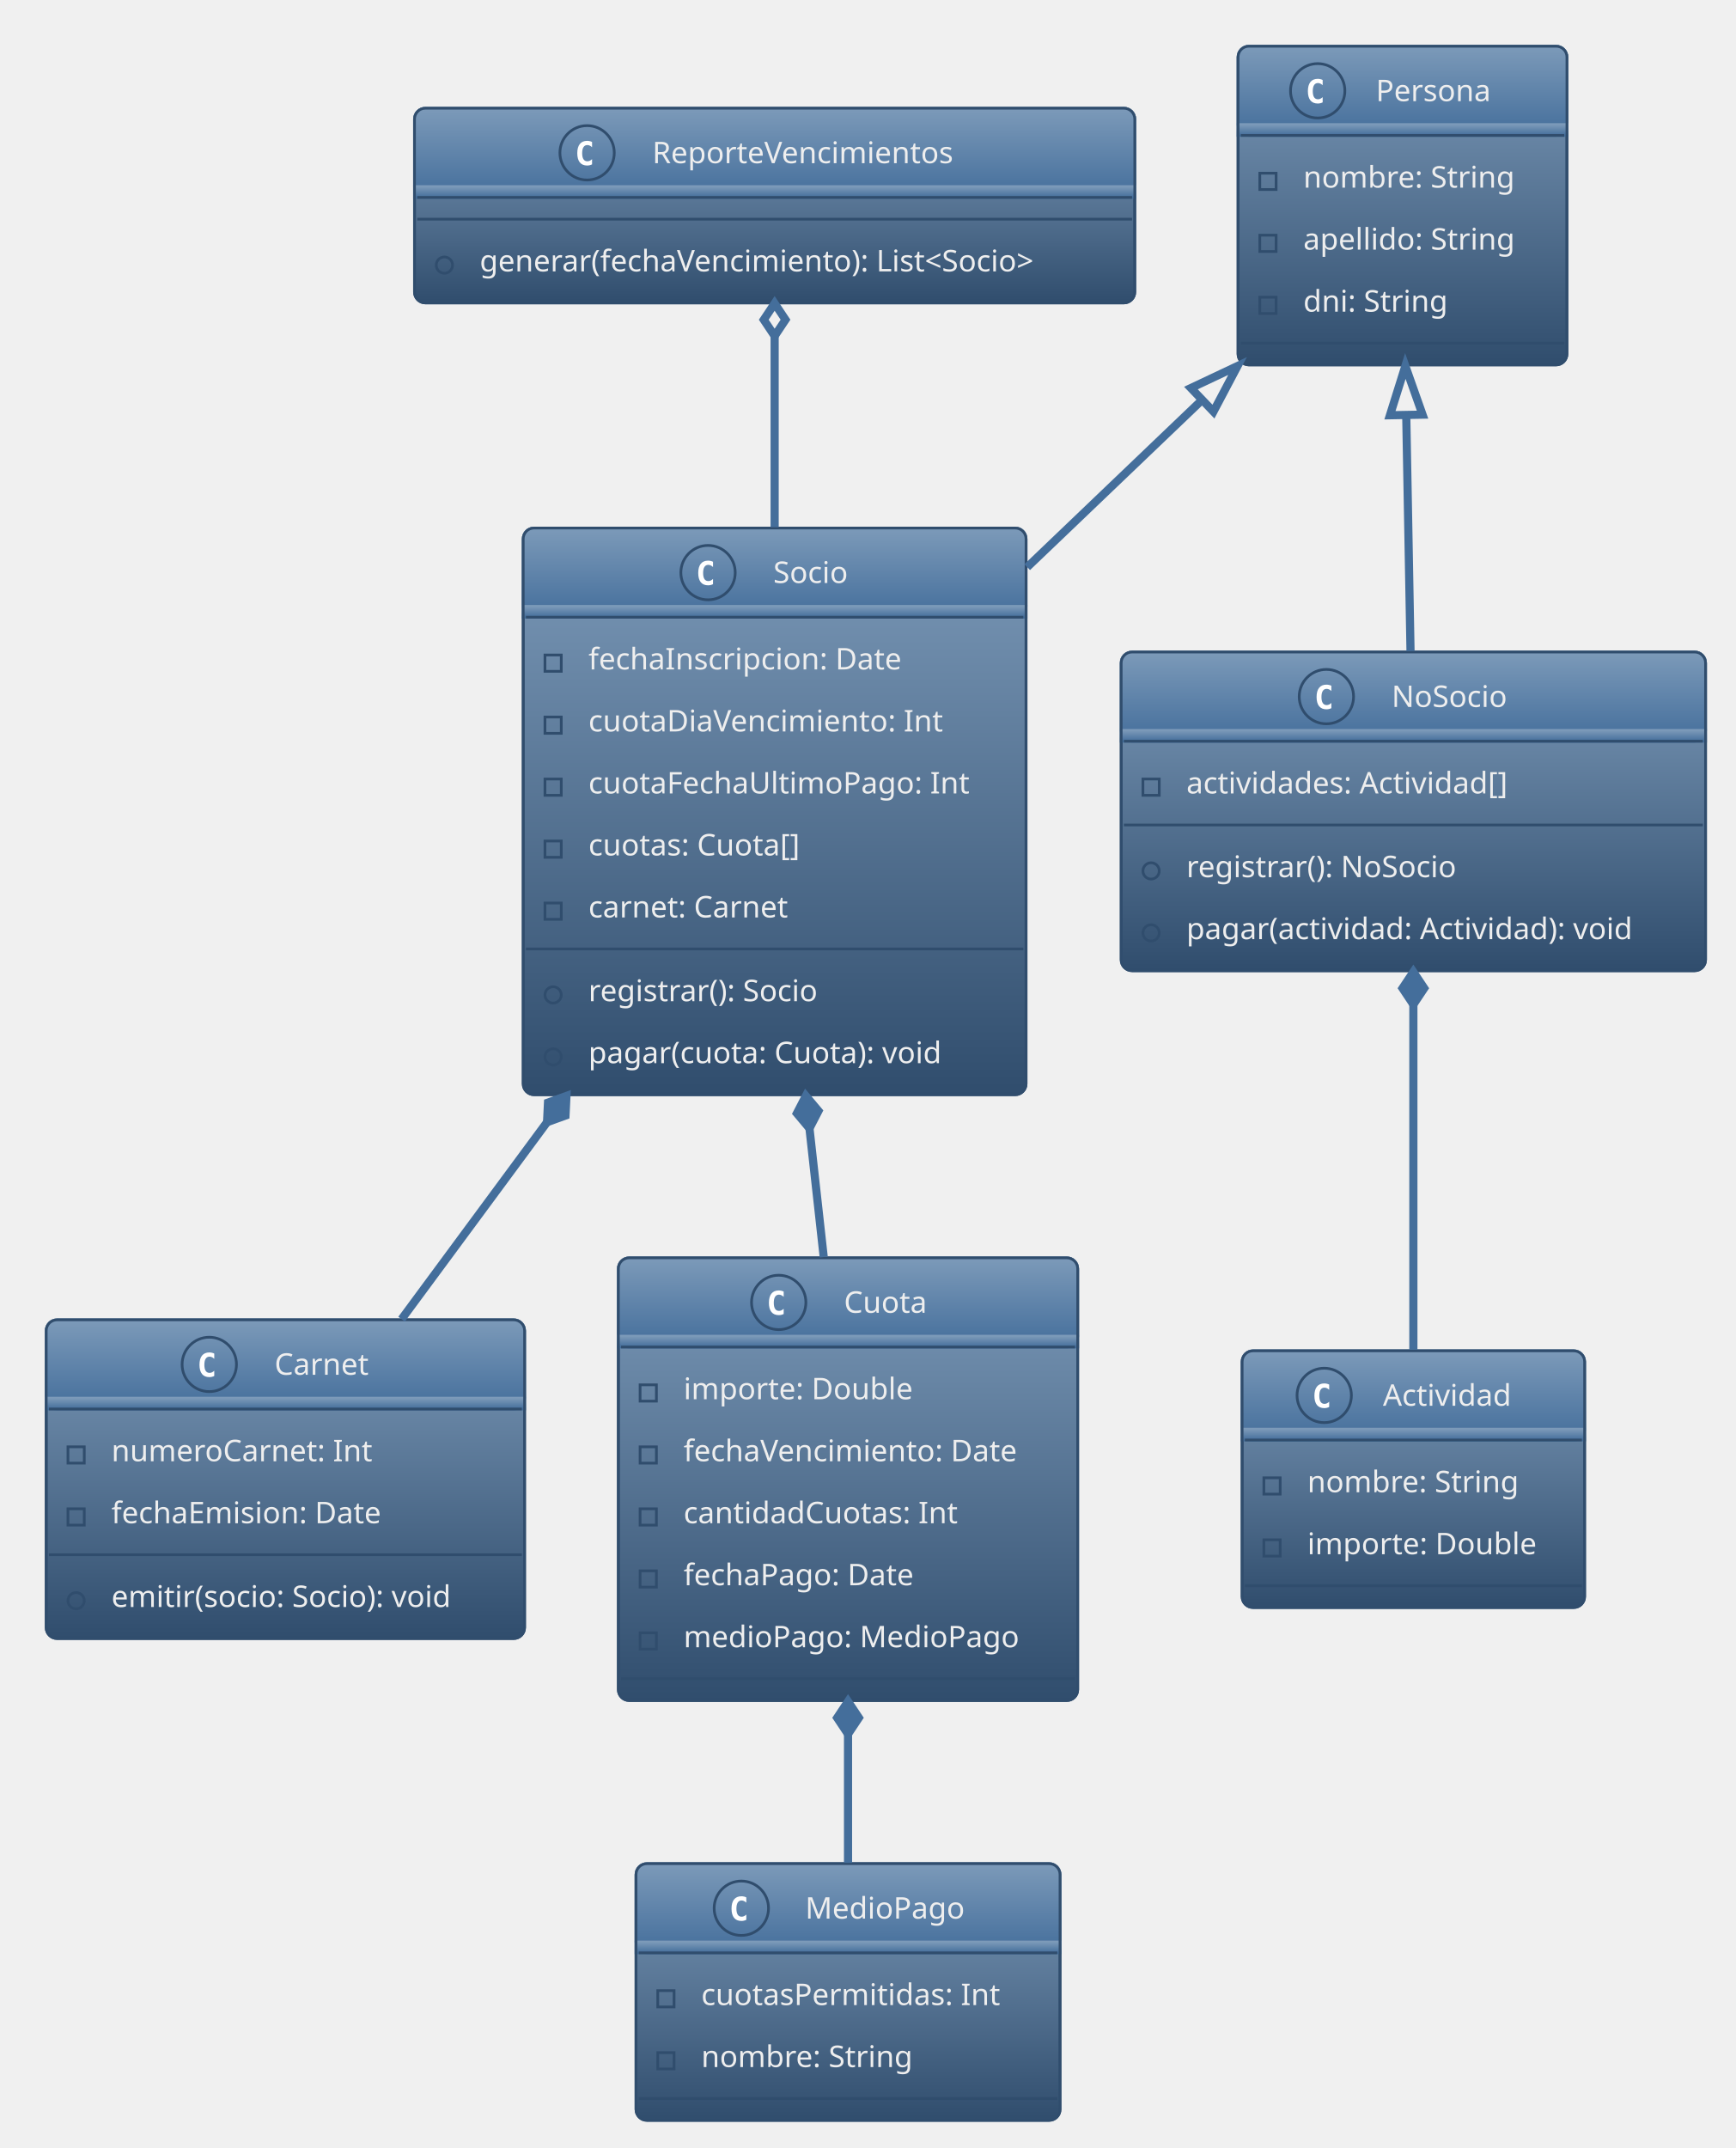
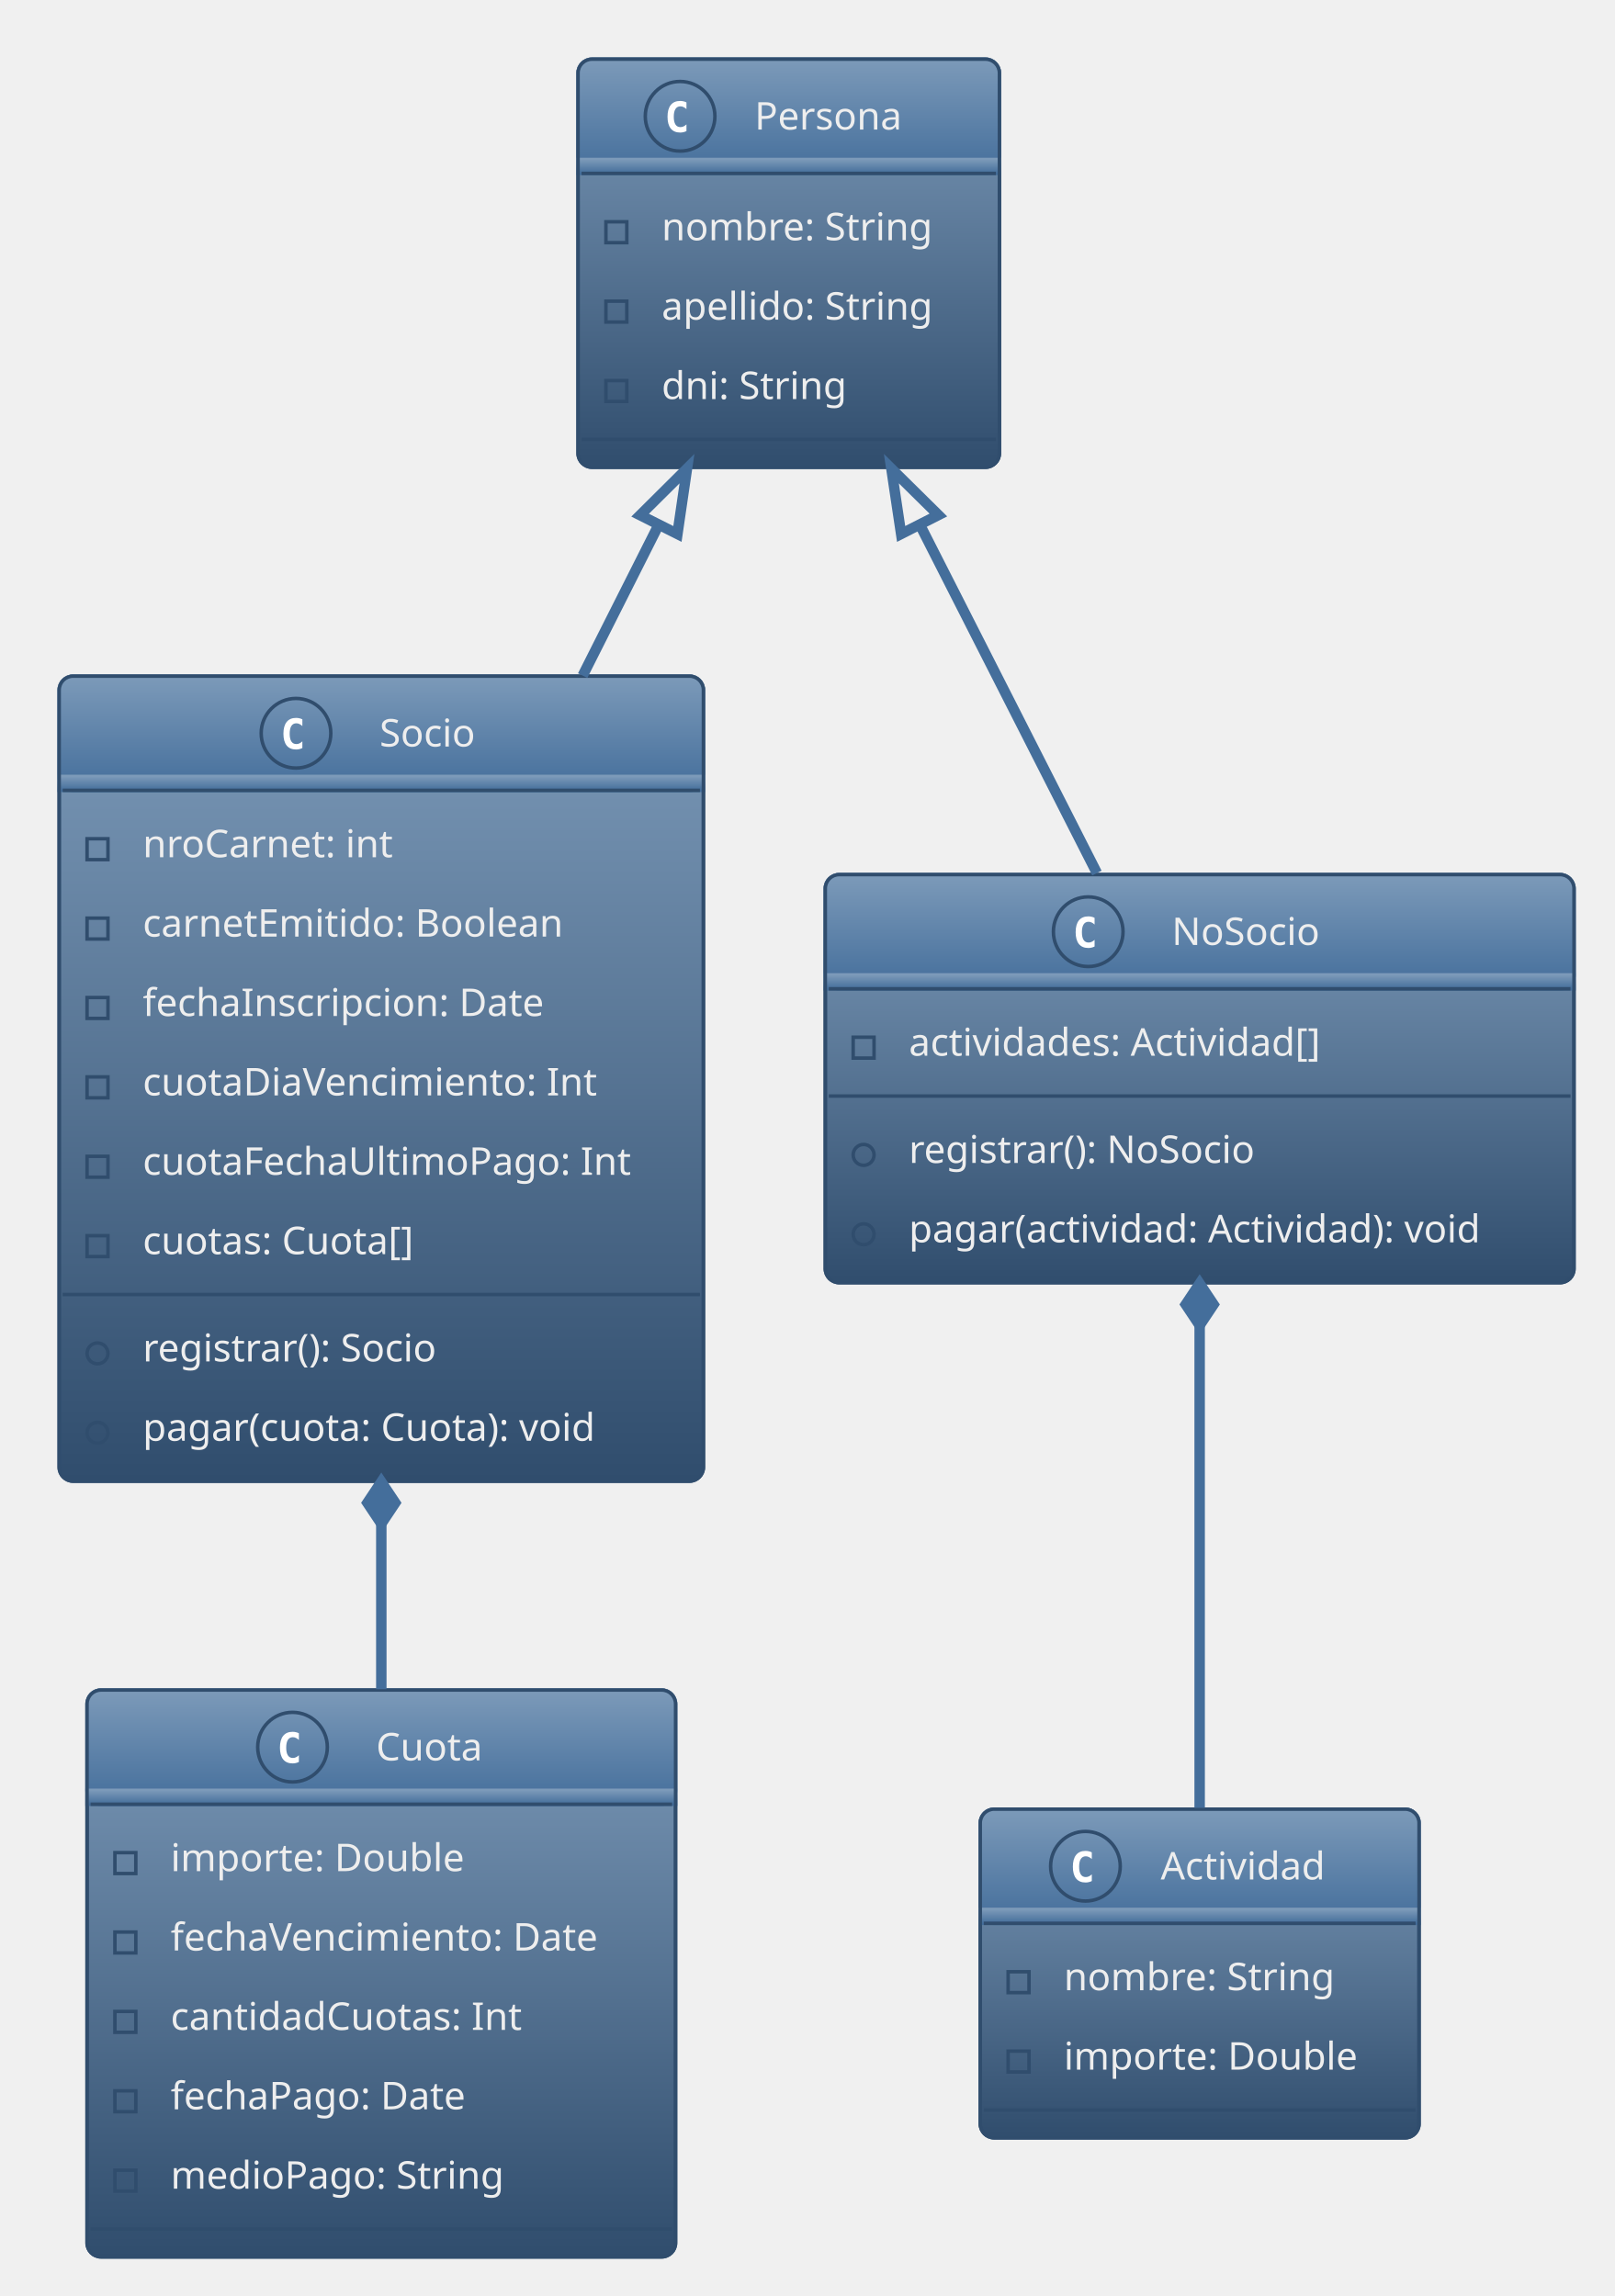
- <svg xmlns="http://www.w3.org/2000/svg" contentStyleType="text/css" height="823.958px" preserveAspectRatio="none" style="width:665px;height:823px;" version="1.1" viewBox="0 0 665 823" width="665.625px" zoomAndPan="magnify">
+ <svg xmlns="http://www.w3.org/2000/svg" contentStyleType="text/css" height="687.5px" preserveAspectRatio="none" style="width:483px;height:687px;" version="1.1" viewBox="0 0 483 687" width="483.333px" zoomAndPan="magnify">
  <defs>
-     <linearGradient id="gr59xbfcufeba0" x1="50%" x2="50%" y1="0%" y2="100%">
+     <linearGradient id="g6hymhod50uop0" x1="50%" x2="50%" y1="0%" y2="100%">
      <stop offset="0%" stop-color="#7C9AB9" />
      <stop offset="100%" stop-color="#304D6D" />
    </linearGradient>
-     <linearGradient id="gr59xbfcufeba1" x1="50%" x2="50%" y1="0%" y2="100%">
+     <linearGradient id="g6hymhod50uop1" x1="50%" x2="50%" y1="0%" y2="100%">
      <stop offset="0%" stop-color="#7C9AB9" />
      <stop offset="100%" stop-color="#446E9B" />
    </linearGradient>
  </defs>
  <g>
    <g id="elem_Persona">
-       <rect codeLine="4" fill="url(#gr59xbfcufeba0)" height="122.103" id="Persona" rx="4.167" ry="4.167" style="stroke:#304D6D;stroke-width:1.042;" width="126.042" x="474.479" y="17.708" />
-       <rect fill="url(#gr59xbfcufeba1)" height="34.172" rx="4.167" ry="4.167" style="stroke:url(#gr59xbfcufeba1);stroke-width:1.042;" width="126.042" x="474.479" y="17.708" />
-       <rect fill="url(#gr59xbfcufeba1)" height="4.167" style="stroke:url(#gr59xbfcufeba1);stroke-width:1.042;" width="126.042" x="474.479" y="47.713" />
-       <rect codeLine="4" fill="none" height="122.103" id="Persona" rx="4.167" ry="4.167" style="stroke:#304D6D;stroke-width:1.042;" width="126.042" x="474.479" y="17.708" />
-       <ellipse cx="505" cy="34.794" fill="none" rx="10.417" ry="10.417" style="stroke:#304D6D;stroke-width:1.042;" />
-       <path d="M506.904,39.221 Q506.481,39.433 506.009,39.547 Q505.537,39.661 505.033,39.661 Q503.177,39.661 502.2,38.456 Q501.24,37.236 501.24,34.941 Q501.24,32.629 502.2,31.425 Q503.177,30.204 505.033,30.204 Q505.537,30.204 506.009,30.318 Q506.497,30.416 506.904,30.644 L506.904,32.646 Q506.449,32.222 506.009,32.027 Q505.57,31.816 505.114,31.816 Q504.121,31.816 503.616,32.613 Q503.112,33.394 503.112,34.941 Q503.112,36.471 503.616,37.252 Q504.121,38.033 505.114,38.033 Q505.57,38.033 506.009,37.838 Q506.449,37.642 506.904,37.219 L506.904,39.221 Z " fill="#FFFFFF" />
-       <text fill="#EEEEEE" font-family="Verdana" font-size="11.458" lengthAdjust="spacing" textLength="48.958" x="527.292" y="38.761">Persona</text>
-       <line style="stroke:#304D6D;stroke-width:1.042;" x1="475.521" x2="599.479" y1="51.88" y2="51.88" />
-       <rect fill="none" height="6.25" style="stroke:#304D6D;stroke-width:1.042;" width="6.25" x="482.812" y="66.362" />
-       <text fill="#EEEEEE" font-family="Verdana" font-size="11.458" lengthAdjust="spacing" textLength="89.583" x="499.479" y="71.891">nombre: String</text>
-       <rect fill="none" height="6.25" style="stroke:#304D6D;stroke-width:1.042;" width="6.25" x="482.812" y="90.116" />
-       <text fill="#EEEEEE" font-family="Verdana" font-size="11.458" lengthAdjust="spacing" textLength="89.583" x="499.479" y="95.646">apellido: String</text>
-       <rect fill="none" height="6.25" style="stroke:#304D6D;stroke-width:1.042;" width="6.25" x="482.812" y="113.871" />
-       <text fill="#EEEEEE" font-family="Verdana" font-size="11.458" lengthAdjust="spacing" textLength="61.458" x="499.479" y="119.4">dni: String</text>
-       <line style="stroke:#304D6D;stroke-width:1.042;" x1="475.521" x2="599.479" y1="131.478" y2="131.478" />
+       <rect codeLine="4" fill="url(#g6hymhod50uop0)" height="122.103" id="Persona" rx="4.167" ry="4.167" style="stroke:#304D6D;stroke-width:1.042;" width="126.042" x="172.917" y="17.708" />
+       <rect fill="url(#g6hymhod50uop1)" height="34.172" rx="4.167" ry="4.167" style="stroke:url(#g6hymhod50uop1);stroke-width:1.042;" width="126.042" x="172.917" y="17.708" />
+       <rect fill="url(#g6hymhod50uop1)" height="4.167" style="stroke:url(#g6hymhod50uop1);stroke-width:1.042;" width="126.042" x="172.917" y="47.713" />
+       <rect codeLine="4" fill="none" height="122.103" id="Persona" rx="4.167" ry="4.167" style="stroke:#304D6D;stroke-width:1.042;" width="126.042" x="172.917" y="17.708" />
+       <ellipse cx="203.438" cy="34.794" fill="none" rx="10.417" ry="10.417" style="stroke:#304D6D;stroke-width:1.042;" />
+       <path d="M205.342,39.221 Q204.919,39.433 204.447,39.547 Q203.975,39.661 203.47,39.661 Q201.615,39.661 200.638,38.456 Q199.678,37.236 199.678,34.941 Q199.678,32.629 200.638,31.425 Q201.615,30.204 203.47,30.204 Q203.975,30.204 204.447,30.318 Q204.935,30.416 205.342,30.644 L205.342,32.646 Q204.886,32.222 204.447,32.027 Q204.007,31.816 203.551,31.816 Q202.559,31.816 202.054,32.613 Q201.549,33.394 201.549,34.941 Q201.549,36.471 202.054,37.252 Q202.559,38.033 203.551,38.033 Q204.007,38.033 204.447,37.838 Q204.886,37.642 205.342,37.219 L205.342,39.221 Z " fill="#FFFFFF" />
+       <text fill="#EEEEEE" font-family="Verdana" font-size="11.458" lengthAdjust="spacing" textLength="48.958" x="225.729" y="38.761">Persona</text>
+       <line style="stroke:#304D6D;stroke-width:1.042;" x1="173.958" x2="297.917" y1="51.88" y2="51.88" />
+       <rect fill="none" height="6.25" style="stroke:#304D6D;stroke-width:1.042;" width="6.25" x="181.25" y="66.362" />
+       <text fill="#EEEEEE" font-family="Verdana" font-size="11.458" lengthAdjust="spacing" textLength="89.583" x="197.917" y="71.891">nombre: String</text>
+       <rect fill="none" height="6.25" style="stroke:#304D6D;stroke-width:1.042;" width="6.25" x="181.25" y="90.116" />
+       <text fill="#EEEEEE" font-family="Verdana" font-size="11.458" lengthAdjust="spacing" textLength="89.583" x="197.917" y="95.646">apellido: String</text>
+       <rect fill="none" height="6.25" style="stroke:#304D6D;stroke-width:1.042;" width="6.25" x="181.25" y="113.871" />
+       <text fill="#EEEEEE" font-family="Verdana" font-size="11.458" lengthAdjust="spacing" textLength="61.458" x="197.917" y="119.4">dni: String</text>
+       <line style="stroke:#304D6D;stroke-width:1.042;" x1="173.958" x2="297.917" y1="131.478" y2="131.478" />
    </g>
    <g id="elem_Socio">
-       <rect codeLine="10" fill="url(#gr59xbfcufeba0)" height="217.122" id="Socio" rx="4.167" ry="4.167" style="stroke:#304D6D;stroke-width:1.042;" width="192.708" x="200.521" y="202.312" />
-       <rect fill="url(#gr59xbfcufeba1)" height="34.172" rx="4.167" ry="4.167" style="stroke:url(#gr59xbfcufeba1);stroke-width:1.042;" width="192.708" x="200.521" y="202.312" />
-       <rect fill="url(#gr59xbfcufeba1)" height="4.167" style="stroke:url(#gr59xbfcufeba1);stroke-width:1.042;" width="192.708" x="200.521" y="232.317" />
-       <rect codeLine="10" fill="none" height="217.122" id="Socio" rx="4.167" ry="4.167" style="stroke:#304D6D;stroke-width:1.042;" width="192.708" x="200.521" y="202.312" />
-       <ellipse cx="271.354" cy="219.398" fill="none" rx="10.417" ry="10.417" style="stroke:#304D6D;stroke-width:1.042;" />
-       <path d="M273.259,223.825 Q272.835,224.037 272.363,224.151 Q271.891,224.265 271.387,224.265 Q269.531,224.265 268.555,223.06 Q267.594,221.84 267.594,219.545 Q267.594,217.234 268.555,216.029 Q269.531,214.808 271.387,214.808 Q271.891,214.808 272.363,214.922 Q272.852,215.02 273.259,215.248 L273.259,217.25 Q272.803,216.827 272.363,216.631 Q271.924,216.42 271.468,216.42 Q270.475,216.42 269.971,217.217 Q269.466,217.999 269.466,219.545 Q269.466,221.075 269.971,221.856 Q270.475,222.637 271.468,222.637 Q271.924,222.637 272.363,222.442 Q272.803,222.247 273.259,221.823 L273.259,223.825 Z " fill="#FFFFFF" />
-       <text fill="#EEEEEE" font-family="Verdana" font-size="11.458" lengthAdjust="spacing" textLength="32.292" x="296.354" y="223.365">Socio</text>
-       <line style="stroke:#304D6D;stroke-width:1.042;" x1="201.562" x2="392.188" y1="236.484" y2="236.484" />
-       <rect fill="none" height="6.25" style="stroke:#304D6D;stroke-width:1.042;" width="6.25" x="208.854" y="250.966" />
-       <text fill="#EEEEEE" font-family="Verdana" font-size="11.458" lengthAdjust="spacing" textLength="131.25" x="225.521" y="256.495">fechaInscripcion: Date</text>
-       <rect fill="none" height="6.25" style="stroke:#304D6D;stroke-width:1.042;" width="6.25" x="208.854" y="274.721" />
-       <text fill="#EEEEEE" font-family="Verdana" font-size="11.458" lengthAdjust="spacing" textLength="145.833" x="225.521" y="280.25">cuotaDiaVencimiento: Int</text>
-       <rect fill="none" height="6.25" style="stroke:#304D6D;stroke-width:1.042;" width="6.25" x="208.854" y="298.475" />
-       <text fill="#EEEEEE" font-family="Verdana" font-size="11.458" lengthAdjust="spacing" textLength="156.25" x="225.521" y="304.005">cuotaFechaUltimoPago: Int</text>
-       <rect fill="none" height="6.25" style="stroke:#304D6D;stroke-width:1.042;" width="6.25" x="208.854" y="322.23" />
-       <text fill="#EEEEEE" font-family="Verdana" font-size="11.458" lengthAdjust="spacing" textLength="90.625" x="225.521" y="327.76">cuotas: Cuota[]</text>
-       <rect fill="none" height="6.25" style="stroke:#304D6D;stroke-width:1.042;" width="6.25" x="208.854" y="345.985" />
-       <text fill="#EEEEEE" font-family="Verdana" font-size="11.458" lengthAdjust="spacing" textLength="85.417" x="225.521" y="351.514">carnet: Carnet</text>
-       <line style="stroke:#304D6D;stroke-width:1.042;" x1="201.562" x2="392.188" y1="363.592" y2="363.592" />
-       <ellipse cx="211.979" cy="381.198" fill="none" rx="3.125" ry="3.125" style="stroke:#304D6D;stroke-width:1.042;" />
-       <text fill="#EEEEEE" font-family="Verdana" font-size="11.458" lengthAdjust="spacing" textLength="101.042" x="225.521" y="383.603">registrar(): Socio</text>
-       <ellipse cx="211.979" cy="404.953" fill="none" rx="3.125" ry="3.125" style="stroke:#304D6D;stroke-width:1.042;" />
-       <text fill="#EEEEEE" font-family="Verdana" font-size="11.458" lengthAdjust="spacing" textLength="150" x="225.521" y="407.358">pagar(cuota: Cuota): void</text>
-     </g>
-     <g id="elem_Carnet">
-       <rect codeLine="20" fill="url(#gr59xbfcufeba0)" height="122.103" id="Carnet" rx="4.167" ry="4.167" style="stroke:#304D6D;stroke-width:1.042;" width="183.333" x="17.708" y="505.688" />
-       <rect fill="url(#gr59xbfcufeba1)" height="34.172" rx="4.167" ry="4.167" style="stroke:url(#gr59xbfcufeba1);stroke-width:1.042;" width="183.333" x="17.708" y="505.688" />
-       <rect fill="url(#gr59xbfcufeba1)" height="4.167" style="stroke:url(#gr59xbfcufeba1);stroke-width:1.042;" width="183.333" x="17.708" y="535.692" />
-       <rect codeLine="20" fill="none" height="122.103" id="Carnet" rx="4.167" ry="4.167" style="stroke:#304D6D;stroke-width:1.042;" width="183.333" x="17.708" y="505.688" />
-       <ellipse cx="80.208" cy="522.773" fill="none" rx="10.417" ry="10.417" style="stroke:#304D6D;stroke-width:1.042;" />
-       <path d="M82.113,527.2 Q81.689,527.412 81.217,527.526 Q80.745,527.64 80.241,527.64 Q78.385,527.64 77.409,526.435 Q76.449,525.215 76.449,522.92 Q76.449,520.609 77.409,519.404 Q78.385,518.183 80.241,518.183 Q80.745,518.183 81.217,518.297 Q81.706,518.395 82.113,518.623 L82.113,520.625 Q81.657,520.202 81.217,520.006 Q80.778,519.795 80.322,519.795 Q79.329,519.795 78.825,520.592 Q78.32,521.374 78.32,522.92 Q78.32,524.45 78.825,525.231 Q79.329,526.012 80.322,526.012 Q80.778,526.012 81.217,525.817 Q81.657,525.622 82.113,525.198 L82.113,527.2 Z " fill="#FFFFFF" />
-       <text fill="#EEEEEE" font-family="Verdana" font-size="11.458" lengthAdjust="spacing" textLength="39.583" x="105.208" y="526.74">Carnet</text>
-       <line style="stroke:#304D6D;stroke-width:1.042;" x1="18.75" x2="200" y1="539.859" y2="539.859" />
-       <rect fill="none" height="6.25" style="stroke:#304D6D;stroke-width:1.042;" width="6.25" x="26.042" y="554.341" />
-       <text fill="#EEEEEE" font-family="Verdana" font-size="11.458" lengthAdjust="spacing" textLength="108.333" x="42.708" y="559.87">numeroCarnet: Int</text>
-       <rect fill="none" height="6.25" style="stroke:#304D6D;stroke-width:1.042;" width="6.25" x="26.042" y="578.096" />
-       <text fill="#EEEEEE" font-family="Verdana" font-size="11.458" lengthAdjust="spacing" textLength="114.583" x="42.708" y="583.625">fechaEmision: Date</text>
-       <line style="stroke:#304D6D;stroke-width:1.042;" x1="18.75" x2="200" y1="595.702" y2="595.702" />
-       <ellipse cx="29.167" cy="613.309" fill="none" rx="3.125" ry="3.125" style="stroke:#304D6D;stroke-width:1.042;" />
-       <text fill="#EEEEEE" font-family="Verdana" font-size="11.458" lengthAdjust="spacing" textLength="146.875" x="42.708" y="615.713">emitir(socio: Socio): void</text>
+       <rect codeLine="10" fill="url(#g6hymhod50uop0)" height="240.877" id="Socio" rx="4.167" ry="4.167" style="stroke:#304D6D;stroke-width:1.042;" width="192.708" x="17.708" y="202.312" />
+       <rect fill="url(#g6hymhod50uop1)" height="34.172" rx="4.167" ry="4.167" style="stroke:url(#g6hymhod50uop1);stroke-width:1.042;" width="192.708" x="17.708" y="202.312" />
+       <rect fill="url(#g6hymhod50uop1)" height="4.167" style="stroke:url(#g6hymhod50uop1);stroke-width:1.042;" width="192.708" x="17.708" y="232.317" />
+       <rect codeLine="10" fill="none" height="240.877" id="Socio" rx="4.167" ry="4.167" style="stroke:#304D6D;stroke-width:1.042;" width="192.708" x="17.708" y="202.312" />
+       <ellipse cx="88.542" cy="219.398" fill="none" rx="10.417" ry="10.417" style="stroke:#304D6D;stroke-width:1.042;" />
+       <path d="M90.446,223.825 Q90.023,224.037 89.551,224.151 Q89.079,224.265 88.574,224.265 Q86.719,224.265 85.742,223.06 Q84.782,221.84 84.782,219.545 Q84.782,217.234 85.742,216.029 Q86.719,214.808 88.574,214.808 Q89.079,214.808 89.551,214.922 Q90.039,215.02 90.446,215.248 L90.446,217.25 Q89.99,216.827 89.551,216.631 Q89.111,216.42 88.656,216.42 Q87.663,216.42 87.158,217.217 Q86.654,217.999 86.654,219.545 Q86.654,221.075 87.158,221.856 Q87.663,222.637 88.656,222.637 Q89.111,222.637 89.551,222.442 Q89.99,222.247 90.446,221.823 L90.446,223.825 Z " fill="#FFFFFF" />
+       <text fill="#EEEEEE" font-family="Verdana" font-size="11.458" lengthAdjust="spacing" textLength="32.292" x="113.542" y="223.365">Socio</text>
+       <line style="stroke:#304D6D;stroke-width:1.042;" x1="18.75" x2="209.375" y1="236.484" y2="236.484" />
+       <rect fill="none" height="6.25" style="stroke:#304D6D;stroke-width:1.042;" width="6.25" x="26.042" y="250.966" />
+       <text fill="#EEEEEE" font-family="Verdana" font-size="11.458" lengthAdjust="spacing" textLength="82.292" x="42.708" y="256.495">nroCarnet: int</text>
+       <rect fill="none" height="6.25" style="stroke:#304D6D;stroke-width:1.042;" width="6.25" x="26.042" y="274.721" />
+       <text fill="#EEEEEE" font-family="Verdana" font-size="11.458" lengthAdjust="spacing" textLength="137.5" x="42.708" y="280.25">carnetEmitido: Boolean</text>
+       <rect fill="none" height="6.25" style="stroke:#304D6D;stroke-width:1.042;" width="6.25" x="26.042" y="298.475" />
+       <text fill="#EEEEEE" font-family="Verdana" font-size="11.458" lengthAdjust="spacing" textLength="131.25" x="42.708" y="304.005">fechaInscripcion: Date</text>
+       <rect fill="none" height="6.25" style="stroke:#304D6D;stroke-width:1.042;" width="6.25" x="26.042" y="322.23" />
+       <text fill="#EEEEEE" font-family="Verdana" font-size="11.458" lengthAdjust="spacing" textLength="145.833" x="42.708" y="327.76">cuotaDiaVencimiento: Int</text>
+       <rect fill="none" height="6.25" style="stroke:#304D6D;stroke-width:1.042;" width="6.25" x="26.042" y="345.985" />
+       <text fill="#EEEEEE" font-family="Verdana" font-size="11.458" lengthAdjust="spacing" textLength="156.25" x="42.708" y="351.514">cuotaFechaUltimoPago: Int</text>
+       <rect fill="none" height="6.25" style="stroke:#304D6D;stroke-width:1.042;" width="6.25" x="26.042" y="369.74" />
+       <text fill="#EEEEEE" font-family="Verdana" font-size="11.458" lengthAdjust="spacing" textLength="90.625" x="42.708" y="375.269">cuotas: Cuota[]</text>
+       <line style="stroke:#304D6D;stroke-width:1.042;" x1="18.75" x2="209.375" y1="387.347" y2="387.347" />
+       <ellipse cx="29.167" cy="404.953" fill="none" rx="3.125" ry="3.125" style="stroke:#304D6D;stroke-width:1.042;" />
+       <text fill="#EEEEEE" font-family="Verdana" font-size="11.458" lengthAdjust="spacing" textLength="101.042" x="42.708" y="407.358">registrar(): Socio</text>
+       <ellipse cx="29.167" cy="428.708" fill="none" rx="3.125" ry="3.125" style="stroke:#304D6D;stroke-width:1.042;" />
+       <text fill="#EEEEEE" font-family="Verdana" font-size="11.458" lengthAdjust="spacing" textLength="150" x="42.708" y="431.112">pagar(cuota: Cuota): void</text>
    </g>
    <g id="elem_NoSocio">
-       <rect codeLine="29" fill="url(#gr59xbfcufeba0)" height="122.103" id="NoSocio" rx="4.167" ry="4.167" style="stroke:#304D6D;stroke-width:1.042;" width="223.958" x="429.688" y="249.823" />
-       <rect fill="url(#gr59xbfcufeba1)" height="34.172" rx="4.167" ry="4.167" style="stroke:url(#gr59xbfcufeba1);stroke-width:1.042;" width="223.958" x="429.688" y="249.823" />
-       <rect fill="url(#gr59xbfcufeba1)" height="4.167" style="stroke:url(#gr59xbfcufeba1);stroke-width:1.042;" width="223.958" x="429.688" y="279.828" />
-       <rect codeLine="29" fill="none" height="122.103" id="NoSocio" rx="4.167" ry="4.167" style="stroke:#304D6D;stroke-width:1.042;" width="223.958" x="429.688" y="249.823" />
-       <ellipse cx="508.333" cy="266.909" fill="none" rx="10.417" ry="10.417" style="stroke:#304D6D;stroke-width:1.042;" />
-       <path d="M510.238,271.336 Q509.815,271.547 509.342,271.661 Q508.87,271.775 508.366,271.775 Q506.51,271.775 505.534,270.571 Q504.574,269.35 504.574,267.055 Q504.574,264.744 505.534,263.54 Q506.51,262.319 508.366,262.319 Q508.87,262.319 509.342,262.433 Q509.831,262.53 510.238,262.758 L510.238,264.76 Q509.782,264.337 509.342,264.142 Q508.903,263.93 508.447,263.93 Q507.454,263.93 506.95,264.728 Q506.445,265.509 506.445,267.055 Q506.445,268.585 506.95,269.366 Q507.454,270.148 508.447,270.148 Q508.903,270.148 509.342,269.952 Q509.782,269.757 510.238,269.334 L510.238,271.336 Z " fill="#FFFFFF" />
-       <text fill="#EEEEEE" font-family="Verdana" font-size="11.458" lengthAdjust="spacing" textLength="47.917" x="533.333" y="270.875">NoSocio</text>
-       <line style="stroke:#304D6D;stroke-width:1.042;" x1="430.729" x2="652.604" y1="283.995" y2="283.995" />
-       <rect fill="none" height="6.25" style="stroke:#304D6D;stroke-width:1.042;" width="6.25" x="438.021" y="298.476" />
-       <text fill="#EEEEEE" font-family="Verdana" font-size="11.458" lengthAdjust="spacing" textLength="135.417" x="454.688" y="304.005">actividades: Actividad[]</text>
-       <line style="stroke:#304D6D;stroke-width:1.042;" x1="430.729" x2="652.604" y1="316.083" y2="316.083" />
-       <ellipse cx="441.146" cy="333.689" fill="none" rx="3.125" ry="3.125" style="stroke:#304D6D;stroke-width:1.042;" />
-       <text fill="#EEEEEE" font-family="Verdana" font-size="11.458" lengthAdjust="spacing" textLength="116.667" x="454.688" y="336.094">registrar(): NoSocio</text>
-       <ellipse cx="441.146" cy="357.444" fill="none" rx="3.125" ry="3.125" style="stroke:#304D6D;stroke-width:1.042;" />
-       <text fill="#EEEEEE" font-family="Verdana" font-size="11.458" lengthAdjust="spacing" textLength="187.5" x="454.688" y="359.848">pagar(actividad: Actividad): void</text>
+       <rect codeLine="22" fill="url(#g6hymhod50uop0)" height="122.103" id="NoSocio" rx="4.167" ry="4.167" style="stroke:#304D6D;stroke-width:1.042;" width="223.958" x="246.875" y="261.698" />
+       <rect fill="url(#g6hymhod50uop1)" height="34.172" rx="4.167" ry="4.167" style="stroke:url(#g6hymhod50uop1);stroke-width:1.042;" width="223.958" x="246.875" y="261.698" />
+       <rect fill="url(#g6hymhod50uop1)" height="4.167" style="stroke:url(#g6hymhod50uop1);stroke-width:1.042;" width="223.958" x="246.875" y="291.703" />
+       <rect codeLine="22" fill="none" height="122.103" id="NoSocio" rx="4.167" ry="4.167" style="stroke:#304D6D;stroke-width:1.042;" width="223.958" x="246.875" y="261.698" />
+       <ellipse cx="325.521" cy="278.784" fill="none" rx="10.417" ry="10.417" style="stroke:#304D6D;stroke-width:1.042;" />
+       <path d="M327.425,283.211 Q327.002,283.422 326.53,283.536 Q326.058,283.65 325.553,283.65 Q323.698,283.65 322.721,282.446 Q321.761,281.225 321.761,278.93 Q321.761,276.619 322.721,275.415 Q323.698,274.194 325.553,274.194 Q326.058,274.194 326.53,274.308 Q327.018,274.405 327.425,274.633 L327.425,276.635 Q326.969,276.212 326.53,276.017 Q326.091,275.805 325.635,275.805 Q324.642,275.805 324.137,276.603 Q323.633,277.384 323.633,278.93 Q323.633,280.46 324.137,281.241 Q324.642,282.023 325.635,282.023 Q326.091,282.023 326.53,281.827 Q326.969,281.632 327.425,281.209 L327.425,283.211 Z " fill="#FFFFFF" />
+       <text fill="#EEEEEE" font-family="Verdana" font-size="11.458" lengthAdjust="spacing" textLength="47.917" x="350.521" y="282.75">NoSocio</text>
+       <line style="stroke:#304D6D;stroke-width:1.042;" x1="247.917" x2="469.792" y1="295.87" y2="295.87" />
+       <rect fill="none" height="6.25" style="stroke:#304D6D;stroke-width:1.042;" width="6.25" x="255.208" y="310.351" />
+       <text fill="#EEEEEE" font-family="Verdana" font-size="11.458" lengthAdjust="spacing" textLength="135.417" x="271.875" y="315.88">actividades: Actividad[]</text>
+       <line style="stroke:#304D6D;stroke-width:1.042;" x1="247.917" x2="469.792" y1="327.958" y2="327.958" />
+       <ellipse cx="258.333" cy="345.564" fill="none" rx="3.125" ry="3.125" style="stroke:#304D6D;stroke-width:1.042;" />
+       <text fill="#EEEEEE" font-family="Verdana" font-size="11.458" lengthAdjust="spacing" textLength="116.667" x="271.875" y="347.969">registrar(): NoSocio</text>
+       <ellipse cx="258.333" cy="369.319" fill="none" rx="3.125" ry="3.125" style="stroke:#304D6D;stroke-width:1.042;" />
+       <text fill="#EEEEEE" font-family="Verdana" font-size="11.458" lengthAdjust="spacing" textLength="187.5" x="271.875" y="371.723">pagar(actividad: Actividad): void</text>
    </g>
    <g id="elem_Actividad">
-       <rect codeLine="35" fill="url(#gr59xbfcufeba0)" height="98.348" id="Actividad" rx="4.167" ry="4.167" style="stroke:#304D6D;stroke-width:1.042;" width="131.25" x="476.042" y="517.562" />
-       <rect fill="url(#gr59xbfcufeba1)" height="34.172" rx="4.167" ry="4.167" style="stroke:url(#gr59xbfcufeba1);stroke-width:1.042;" width="131.25" x="476.042" y="517.562" />
-       <rect fill="url(#gr59xbfcufeba1)" height="4.167" style="stroke:url(#gr59xbfcufeba1);stroke-width:1.042;" width="131.25" x="476.042" y="547.567" />
-       <rect codeLine="35" fill="none" height="98.348" id="Actividad" rx="4.167" ry="4.167" style="stroke:#304D6D;stroke-width:1.042;" width="131.25" x="476.042" y="517.562" />
-       <ellipse cx="507.5" cy="534.648" fill="none" rx="10.417" ry="10.417" style="stroke:#304D6D;stroke-width:1.042;" />
-       <path d="M509.404,539.075 Q508.981,539.287 508.509,539.401 Q508.037,539.515 507.533,539.515 Q505.677,539.515 504.7,538.31 Q503.74,537.09 503.74,534.795 Q503.74,532.484 504.7,531.279 Q505.677,530.058 507.533,530.058 Q508.037,530.058 508.509,530.172 Q508.997,530.27 509.404,530.498 L509.404,532.5 Q508.949,532.077 508.509,531.881 Q508.07,531.67 507.614,531.67 Q506.621,531.67 506.116,532.467 Q505.612,533.249 505.612,534.795 Q505.612,536.325 506.116,537.106 Q506.621,537.887 507.614,537.887 Q508.07,537.887 508.509,537.692 Q508.949,537.497 509.404,537.073 L509.404,539.075 Z " fill="#FFFFFF" />
-       <text fill="#EEEEEE" font-family="Verdana" font-size="11.458" lengthAdjust="spacing" textLength="52.083" x="530" y="538.615">Actividad</text>
-       <line style="stroke:#304D6D;stroke-width:1.042;" x1="477.083" x2="606.25" y1="551.734" y2="551.734" />
-       <rect fill="none" height="6.25" style="stroke:#304D6D;stroke-width:1.042;" width="6.25" x="484.375" y="566.216" />
-       <text fill="#EEEEEE" font-family="Verdana" font-size="11.458" lengthAdjust="spacing" textLength="89.583" x="501.042" y="571.745">nombre: String</text>
-       <rect fill="none" height="6.25" style="stroke:#304D6D;stroke-width:1.042;" width="6.25" x="484.375" y="589.971" />
-       <text fill="#EEEEEE" font-family="Verdana" font-size="11.458" lengthAdjust="spacing" textLength="94.792" x="501.042" y="595.5">importe: Double</text>
-       <line style="stroke:#304D6D;stroke-width:1.042;" x1="477.083" x2="606.25" y1="607.577" y2="607.577" />
+       <rect codeLine="28" fill="url(#g6hymhod50uop0)" height="98.348" id="Actividad" rx="4.167" ry="4.167" style="stroke:#304D6D;stroke-width:1.042;" width="131.25" x="293.229" y="541.323" />
+       <rect fill="url(#g6hymhod50uop1)" height="34.172" rx="4.167" ry="4.167" style="stroke:url(#g6hymhod50uop1);stroke-width:1.042;" width="131.25" x="293.229" y="541.323" />
+       <rect fill="url(#g6hymhod50uop1)" height="4.167" style="stroke:url(#g6hymhod50uop1);stroke-width:1.042;" width="131.25" x="293.229" y="571.328" />
+       <rect codeLine="28" fill="none" height="98.348" id="Actividad" rx="4.167" ry="4.167" style="stroke:#304D6D;stroke-width:1.042;" width="131.25" x="293.229" y="541.323" />
+       <ellipse cx="324.688" cy="558.409" fill="none" rx="10.417" ry="10.417" style="stroke:#304D6D;stroke-width:1.042;" />
+       <path d="M326.592,562.836 Q326.169,563.047 325.697,563.161 Q325.225,563.275 324.72,563.275 Q322.865,563.275 321.888,562.071 Q320.928,560.85 320.928,558.555 Q320.928,556.244 321.888,555.04 Q322.865,553.819 324.72,553.819 Q325.225,553.819 325.697,553.933 Q326.185,554.03 326.592,554.258 L326.592,556.26 Q326.136,555.837 325.697,555.642 Q325.257,555.43 324.801,555.43 Q323.809,555.43 323.304,556.228 Q322.8,557.009 322.8,558.555 Q322.8,560.085 323.304,560.866 Q323.809,561.648 324.801,561.648 Q325.257,561.648 325.697,561.452 Q326.136,561.257 326.592,560.834 L326.592,562.836 Z " fill="#FFFFFF" />
+       <text fill="#EEEEEE" font-family="Verdana" font-size="11.458" lengthAdjust="spacing" textLength="52.083" x="347.188" y="562.375">Actividad</text>
+       <line style="stroke:#304D6D;stroke-width:1.042;" x1="294.271" x2="423.438" y1="575.495" y2="575.495" />
+       <rect fill="none" height="6.25" style="stroke:#304D6D;stroke-width:1.042;" width="6.25" x="301.562" y="589.976" />
+       <text fill="#EEEEEE" font-family="Verdana" font-size="11.458" lengthAdjust="spacing" textLength="89.583" x="318.229" y="595.505">nombre: String</text>
+       <rect fill="none" height="6.25" style="stroke:#304D6D;stroke-width:1.042;" width="6.25" x="301.562" y="613.731" />
+       <text fill="#EEEEEE" font-family="Verdana" font-size="11.458" lengthAdjust="spacing" textLength="94.792" x="318.229" y="619.26">importe: Double</text>
+       <line style="stroke:#304D6D;stroke-width:1.042;" x1="294.271" x2="423.438" y1="631.338" y2="631.338" />
    </g>
    <g id="elem_Cuota">
-       <rect codeLine="45" fill="url(#gr59xbfcufeba0)" height="169.613" id="Cuota" rx="4.167" ry="4.167" style="stroke:#304D6D;stroke-width:1.042;" width="176.042" x="236.979" y="481.938" />
-       <rect fill="url(#gr59xbfcufeba1)" height="34.172" rx="4.167" ry="4.167" style="stroke:url(#gr59xbfcufeba1);stroke-width:1.042;" width="176.042" x="236.979" y="481.938" />
-       <rect fill="url(#gr59xbfcufeba1)" height="4.167" style="stroke:url(#gr59xbfcufeba1);stroke-width:1.042;" width="176.042" x="236.979" y="511.942" />
-       <rect codeLine="45" fill="none" height="169.613" id="Cuota" rx="4.167" ry="4.167" style="stroke:#304D6D;stroke-width:1.042;" width="176.042" x="236.979" y="481.938" />
-       <ellipse cx="298.438" cy="499.023" fill="none" rx="10.417" ry="10.417" style="stroke:#304D6D;stroke-width:1.042;" />
-       <path d="M300.342,503.45 Q299.919,503.662 299.447,503.776 Q298.975,503.89 298.47,503.89 Q296.615,503.89 295.638,502.685 Q294.678,501.465 294.678,499.17 Q294.678,496.859 295.638,495.654 Q296.615,494.433 298.47,494.433 Q298.975,494.433 299.447,494.547 Q299.935,494.645 300.342,494.873 L300.342,496.875 Q299.886,496.452 299.447,496.256 Q299.007,496.045 298.551,496.045 Q297.559,496.045 297.054,496.842 Q296.55,497.623 296.55,499.17 Q296.55,500.7 297.054,501.481 Q297.559,502.262 298.551,502.262 Q299.007,502.262 299.447,502.067 Q299.886,501.872 300.342,501.448 L300.342,503.45 Z " fill="#FFFFFF" />
-       <text fill="#EEEEEE" font-family="Verdana" font-size="11.458" lengthAdjust="spacing" textLength="34.375" x="323.438" y="502.99">Cuota</text>
-       <line style="stroke:#304D6D;stroke-width:1.042;" x1="238.021" x2="411.979" y1="516.109" y2="516.109" />
-       <rect fill="none" height="6.25" style="stroke:#304D6D;stroke-width:1.042;" width="6.25" x="245.312" y="530.591" />
-       <text fill="#EEEEEE" font-family="Verdana" font-size="11.458" lengthAdjust="spacing" textLength="94.792" x="261.979" y="536.12">importe: Double</text>
-       <rect fill="none" height="6.25" style="stroke:#304D6D;stroke-width:1.042;" width="6.25" x="245.312" y="554.346" />
-       <text fill="#EEEEEE" font-family="Verdana" font-size="11.458" lengthAdjust="spacing" textLength="139.583" x="261.979" y="559.875">fechaVencimiento: Date</text>
-       <rect fill="none" height="6.25" style="stroke:#304D6D;stroke-width:1.042;" width="6.25" x="245.312" y="578.1" />
-       <text fill="#EEEEEE" font-family="Verdana" font-size="11.458" lengthAdjust="spacing" textLength="114.583" x="261.979" y="583.63">cantidadCuotas: Int</text>
-       <rect fill="none" height="6.25" style="stroke:#304D6D;stroke-width:1.042;" width="6.25" x="245.312" y="601.855" />
-       <text fill="#EEEEEE" font-family="Verdana" font-size="11.458" lengthAdjust="spacing" textLength="96.875" x="261.979" y="607.385">fechaPago: Date</text>
-       <rect fill="none" height="6.25" style="stroke:#304D6D;stroke-width:1.042;" width="6.25" x="245.312" y="625.61" />
-       <text fill="#EEEEEE" font-family="Verdana" font-size="11.458" lengthAdjust="spacing" textLength="137.5" x="261.979" y="631.139">medioPago: MedioPago</text>
-       <line style="stroke:#304D6D;stroke-width:1.042;" x1="238.021" x2="411.979" y1="643.217" y2="643.217" />
-     </g>
-     <g id="elem_MedioPago">
-       <rect codeLine="55" fill="url(#gr59xbfcufeba0)" height="98.348" id="MedioPago" rx="4.167" ry="4.167" style="stroke:#304D6D;stroke-width:1.042;" width="162.5" x="243.75" y="714.052" />
-       <rect fill="url(#gr59xbfcufeba1)" height="34.172" rx="4.167" ry="4.167" style="stroke:url(#gr59xbfcufeba1);stroke-width:1.042;" width="162.5" x="243.75" y="714.052" />
-       <rect fill="url(#gr59xbfcufeba1)" height="4.167" style="stroke:url(#gr59xbfcufeba1);stroke-width:1.042;" width="162.5" x="243.75" y="744.057" />
-       <rect codeLine="55" fill="none" height="98.348" id="MedioPago" rx="4.167" ry="4.167" style="stroke:#304D6D;stroke-width:1.042;" width="162.5" x="243.75" y="714.052" />
-       <ellipse cx="284.115" cy="731.138" fill="none" rx="10.417" ry="10.417" style="stroke:#304D6D;stroke-width:1.042;" />
-       <path d="M286.019,735.565 Q285.596,735.777 285.124,735.89 Q284.652,736.004 284.147,736.004 Q282.292,736.004 281.315,734.8 Q280.355,733.579 280.355,731.284 Q280.355,728.973 281.315,727.769 Q282.292,726.548 284.147,726.548 Q284.652,726.548 285.124,726.662 Q285.612,726.76 286.019,726.987 L286.019,728.989 Q285.563,728.566 285.124,728.371 Q284.684,728.159 284.228,728.159 Q283.236,728.159 282.731,728.957 Q282.227,729.738 282.227,731.284 Q282.227,732.814 282.731,733.596 Q283.236,734.377 284.228,734.377 Q284.684,734.377 285.124,734.182 Q285.563,733.986 286.019,733.563 L286.019,735.565 Z " fill="#FFFFFF" />
-       <text fill="#EEEEEE" font-family="Verdana" font-size="11.458" lengthAdjust="spacing" textLength="63.542" x="308.594" y="735.105">MedioPago</text>
-       <line style="stroke:#304D6D;stroke-width:1.042;" x1="244.792" x2="405.208" y1="748.224" y2="748.224" />
-       <rect fill="none" height="6.25" style="stroke:#304D6D;stroke-width:1.042;" width="6.25" x="252.083" y="762.705" />
-       <text fill="#EEEEEE" font-family="Verdana" font-size="11.458" lengthAdjust="spacing" textLength="126.042" x="268.75" y="768.235">cuotasPermitidas: Int</text>
-       <rect fill="none" height="6.25" style="stroke:#304D6D;stroke-width:1.042;" width="6.25" x="252.083" y="786.46" />
-       <text fill="#EEEEEE" font-family="Verdana" font-size="11.458" lengthAdjust="spacing" textLength="89.583" x="268.75" y="791.989">nombre: String</text>
-       <line style="stroke:#304D6D;stroke-width:1.042;" x1="244.792" x2="405.208" y1="804.067" y2="804.067" />
-     </g>
-     <g id="elem_ReporteVencimientos">
-       <rect codeLine="60" fill="url(#gr59xbfcufeba0)" height="74.593" id="ReporteVencimientos" rx="4.167" ry="4.167" style="stroke:#304D6D;stroke-width:1.042;" width="276.042" x="158.854" y="41.469" />
-       <rect fill="url(#gr59xbfcufeba1)" height="34.172" rx="4.167" ry="4.167" style="stroke:url(#gr59xbfcufeba1);stroke-width:1.042;" width="276.042" x="158.854" y="41.469" />
-       <rect fill="url(#gr59xbfcufeba1)" height="4.167" style="stroke:url(#gr59xbfcufeba1);stroke-width:1.042;" width="276.042" x="158.854" y="71.474" />
-       <rect codeLine="60" fill="none" height="74.593" id="ReporteVencimientos" rx="4.167" ry="4.167" style="stroke:#304D6D;stroke-width:1.042;" width="276.042" x="158.854" y="41.469" />
-       <ellipse cx="225" cy="58.554" fill="none" rx="10.417" ry="10.417" style="stroke:#304D6D;stroke-width:1.042;" />
-       <path d="M226.904,62.982 Q226.481,63.193 226.009,63.307 Q225.537,63.421 225.033,63.421 Q223.177,63.421 222.201,62.217 Q221.24,60.996 221.24,58.701 Q221.24,56.39 222.201,55.185 Q223.177,53.965 225.033,53.965 Q225.537,53.965 226.009,54.079 Q226.497,54.176 226.904,54.404 L226.904,56.406 Q226.449,55.983 226.009,55.788 Q225.57,55.576 225.114,55.576 Q224.121,55.576 223.617,56.373 Q223.112,57.155 223.112,58.701 Q223.112,60.231 223.617,61.012 Q224.121,61.794 225.114,61.794 Q225.57,61.794 226.009,61.598 Q226.449,61.403 226.904,60.98 L226.904,62.982 Z " fill="#FFFFFF" />
-       <text fill="#EEEEEE" font-family="Verdana" font-size="11.458" lengthAdjust="spacing" textLength="125" x="250" y="62.521">ReporteVencimientos</text>
-       <line style="stroke:#304D6D;stroke-width:1.042;" x1="159.896" x2="433.854" y1="75.64" y2="75.64" />
-       <line style="stroke:#304D6D;stroke-width:1.042;" x1="159.896" x2="433.854" y1="83.974" y2="83.974" />
-       <ellipse cx="170.312" cy="101.58" fill="none" rx="3.125" ry="3.125" style="stroke:#304D6D;stroke-width:1.042;" />
-       <text fill="#EEEEEE" font-family="Verdana" font-size="11.458" lengthAdjust="spacing" textLength="239.583" x="183.854" y="103.984">generar(fechaVencimiento): List&lt;Socio&gt;</text>
-     </g>
-     <g id="link_Socio_Carnet">
-       <path codeLine="26" d="M209.657,429.961 C188.032,459.243 172.812,479.833 153.906,505.438 " fill="none" id="Socio-backto-Carnet" style="stroke:#446E9B;stroke-width:3.125;" />
-       <polygon fill="#446E9B" points="217.083,419.906,210.019,422.459,209.657,429.961,216.722,427.409,217.083,419.906" style="stroke:#446E9B;stroke-width:3.125;" />
+       <rect codeLine="38" fill="url(#g6hymhod50uop0)" height="169.613" id="Cuota" rx="4.167" ry="4.167" style="stroke:#304D6D;stroke-width:1.042;" width="176.042" x="26.042" y="505.688" />
+       <rect fill="url(#g6hymhod50uop1)" height="34.172" rx="4.167" ry="4.167" style="stroke:url(#g6hymhod50uop1);stroke-width:1.042;" width="176.042" x="26.042" y="505.688" />
+       <rect fill="url(#g6hymhod50uop1)" height="4.167" style="stroke:url(#g6hymhod50uop1);stroke-width:1.042;" width="176.042" x="26.042" y="535.692" />
+       <rect codeLine="38" fill="none" height="169.613" id="Cuota" rx="4.167" ry="4.167" style="stroke:#304D6D;stroke-width:1.042;" width="176.042" x="26.042" y="505.688" />
+       <ellipse cx="87.5" cy="522.773" fill="none" rx="10.417" ry="10.417" style="stroke:#304D6D;stroke-width:1.042;" />
+       <path d="M89.404,527.2 Q88.981,527.412 88.509,527.526 Q88.037,527.64 87.533,527.64 Q85.677,527.64 84.701,526.435 Q83.74,525.215 83.74,522.92 Q83.74,520.609 84.701,519.404 Q85.677,518.183 87.533,518.183 Q88.037,518.183 88.509,518.297 Q88.997,518.395 89.404,518.623 L89.404,520.625 Q88.949,520.202 88.509,520.006 Q88.07,519.795 87.614,519.795 Q86.621,519.795 86.117,520.592 Q85.612,521.374 85.612,522.92 Q85.612,524.45 86.117,525.231 Q86.621,526.012 87.614,526.012 Q88.07,526.012 88.509,525.817 Q88.949,525.622 89.404,525.198 L89.404,527.2 Z " fill="#FFFFFF" />
+       <text fill="#EEEEEE" font-family="Verdana" font-size="11.458" lengthAdjust="spacing" textLength="34.375" x="112.5" y="526.74">Cuota</text>
+       <line style="stroke:#304D6D;stroke-width:1.042;" x1="27.083" x2="201.042" y1="539.859" y2="539.859" />
+       <rect fill="none" height="6.25" style="stroke:#304D6D;stroke-width:1.042;" width="6.25" x="34.375" y="554.341" />
+       <text fill="#EEEEEE" font-family="Verdana" font-size="11.458" lengthAdjust="spacing" textLength="94.792" x="51.042" y="559.87">importe: Double</text>
+       <rect fill="none" height="6.25" style="stroke:#304D6D;stroke-width:1.042;" width="6.25" x="34.375" y="578.096" />
+       <text fill="#EEEEEE" font-family="Verdana" font-size="11.458" lengthAdjust="spacing" textLength="139.583" x="51.042" y="583.625">fechaVencimiento: Date</text>
+       <rect fill="none" height="6.25" style="stroke:#304D6D;stroke-width:1.042;" width="6.25" x="34.375" y="601.85" />
+       <text fill="#EEEEEE" font-family="Verdana" font-size="11.458" lengthAdjust="spacing" textLength="114.583" x="51.042" y="607.38">cantidadCuotas: Int</text>
+       <rect fill="none" height="6.25" style="stroke:#304D6D;stroke-width:1.042;" width="6.25" x="34.375" y="625.605" />
+       <text fill="#EEEEEE" font-family="Verdana" font-size="11.458" lengthAdjust="spacing" textLength="96.875" x="51.042" y="631.135">fechaPago: Date</text>
+       <rect fill="none" height="6.25" style="stroke:#304D6D;stroke-width:1.042;" width="6.25" x="34.375" y="649.36" />
+       <text fill="#EEEEEE" font-family="Verdana" font-size="11.458" lengthAdjust="spacing" textLength="109.375" x="51.042" y="654.889">medioPago: String</text>
+       <line style="stroke:#304D6D;stroke-width:1.042;" x1="27.083" x2="201.042" y1="666.967" y2="666.967" />
    </g>
    <g id="link_NoSocio_Actividad">
-       <path codeLine="40" d="M541.667,384.885 C541.667,429.156 541.667,475.958 541.667,517.156 " fill="none" id="NoSocio-backto-Actividad" style="stroke:#446E9B;stroke-width:3.125;" />
-       <polygon fill="#446E9B" points="541.667,372.385,537.5,378.635,541.667,384.885,545.833,378.635,541.667,372.385" style="stroke:#446E9B;stroke-width:3.125;" />
+       <path codeLine="33" d="M358.854,396.573 C358.854,444.031 358.854,496.812 358.854,540.938 " fill="none" id="NoSocio-backto-Actividad" style="stroke:#446E9B;stroke-width:3.125;" />
+       <polygon fill="#446E9B" points="358.854,384.073,354.688,390.323,358.854,396.573,363.021,390.323,358.854,384.073" style="stroke:#446E9B;stroke-width:3.125;" />
    </g>
    <g id="link_Persona_Socio">
-       <path codeLine="42" d="M460.728,153.197 C436.083,176.759 420.823,191.344 393.677,217.292 " fill="none" id="Persona-backto-Socio" style="stroke:#446E9B;stroke-width:3.125;" />
-       <polygon fill="none" points="474.281,140.24,456.409,148.679,465.048,157.714,474.281,140.24" style="stroke:#446E9B;stroke-width:3.125;" />
+       <path codeLine="35" d="M197.063,156.963 C187.542,175.859 185.125,180.656 174.302,202.146 " fill="none" id="Persona-backto-Socio" style="stroke:#446E9B;stroke-width:3.125;" />
+       <polygon fill="none" points="205.5,140.219,191.482,154.151,202.645,159.776,205.5,140.219" style="stroke:#446E9B;stroke-width:3.125;" />
    </g>
    <g id="link_Persona_NoSocio">
-       <path codeLine="43" d="M538.936,158.987 C539.551,192.663 539.958,215.719 540.573,249.396 " fill="none" id="Persona-backto-NoSocio" style="stroke:#446E9B;stroke-width:3.125;" />
-       <polygon fill="none" points="538.594,140.24,532.687,159.101,545.185,158.872,538.594,140.24" style="stroke:#446E9B;stroke-width:3.125;" />
+       <path codeLine="36" d="M275.128,156.935 C293.899,193.883 309.344,224.26 328.115,261.219 " fill="none" id="Persona-backto-NoSocio" style="stroke:#446E9B;stroke-width:3.125;" />
+       <polygon fill="none" points="266.635,140.219,269.556,159.766,280.7,154.104,266.635,140.219" style="stroke:#446E9B;stroke-width:3.125;" />
    </g>
    <g id="link_Socio_Cuota">
-       <path codeLine="53" d="M310.223,432.33 C312.514,452.976 313.49,461.875 315.688,481.635 " fill="none" id="Socio-backto-Cuota" style="stroke:#446E9B;stroke-width:3.125;" />
-       <polygon fill="#446E9B" points="308.844,419.906,305.392,426.578,310.223,432.33,313.675,425.658,308.844,419.906" style="stroke:#446E9B;stroke-width:3.125;" />
-     </g>
-     <g id="link_Cuota_MedioPago">
-       <path codeLine="65" d="M325,664.417 C325,685.552 325,695.031 325,713.75 " fill="none" id="Cuota-backto-MedioPago" style="stroke:#446E9B;stroke-width:3.125;" />
-       <polygon fill="#446E9B" points="325,651.917,320.833,658.167,325,664.417,329.167,658.167,325,651.917" style="stroke:#446E9B;stroke-width:3.125;" />
-     </g>
-     <g id="link_ReporteVencimientos_Socio">
-       <path codeLine="67" d="M296.875,128.75 C296.875,152.062 296.875,171.115 296.875,201.99 " fill="none" id="ReporteVencimientos-backto-Socio" style="stroke:#446E9B;stroke-width:3.125;" />
-       <polygon fill="none" points="296.875,116.25,292.708,122.5,296.875,128.75,301.042,122.5,296.875,116.25" style="stroke:#446E9B;stroke-width:3.125;" />
+       <path codeLine="46" d="M114.062,455.917 C114.062,476.844 114.062,485.719 114.062,505.427 " fill="none" id="Socio-backto-Cuota" style="stroke:#446E9B;stroke-width:3.125;" />
+       <polygon fill="#446E9B" points="114.062,443.417,109.896,449.667,114.062,455.917,118.229,449.667,114.062,443.417" style="stroke:#446E9B;stroke-width:3.125;" />
    </g>
  </g>
</svg>
